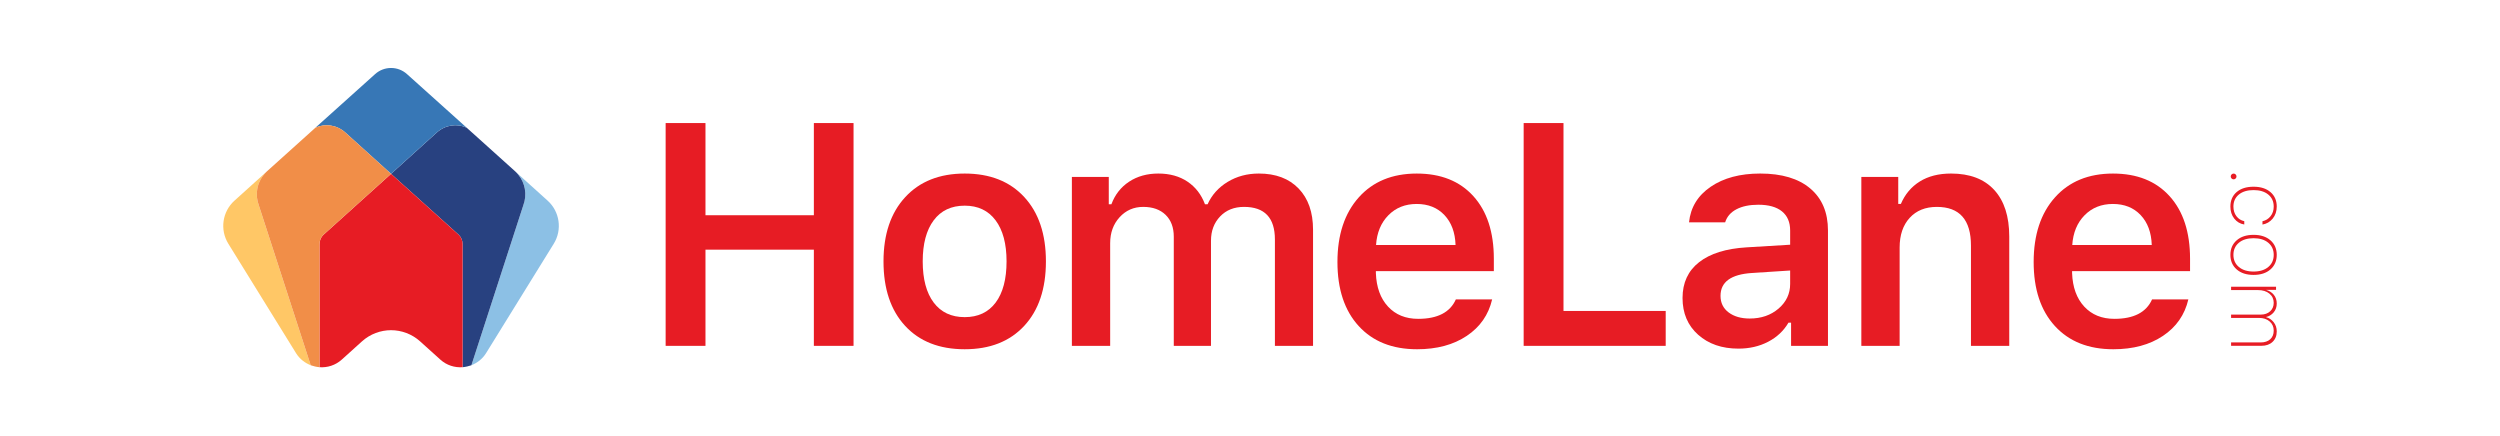
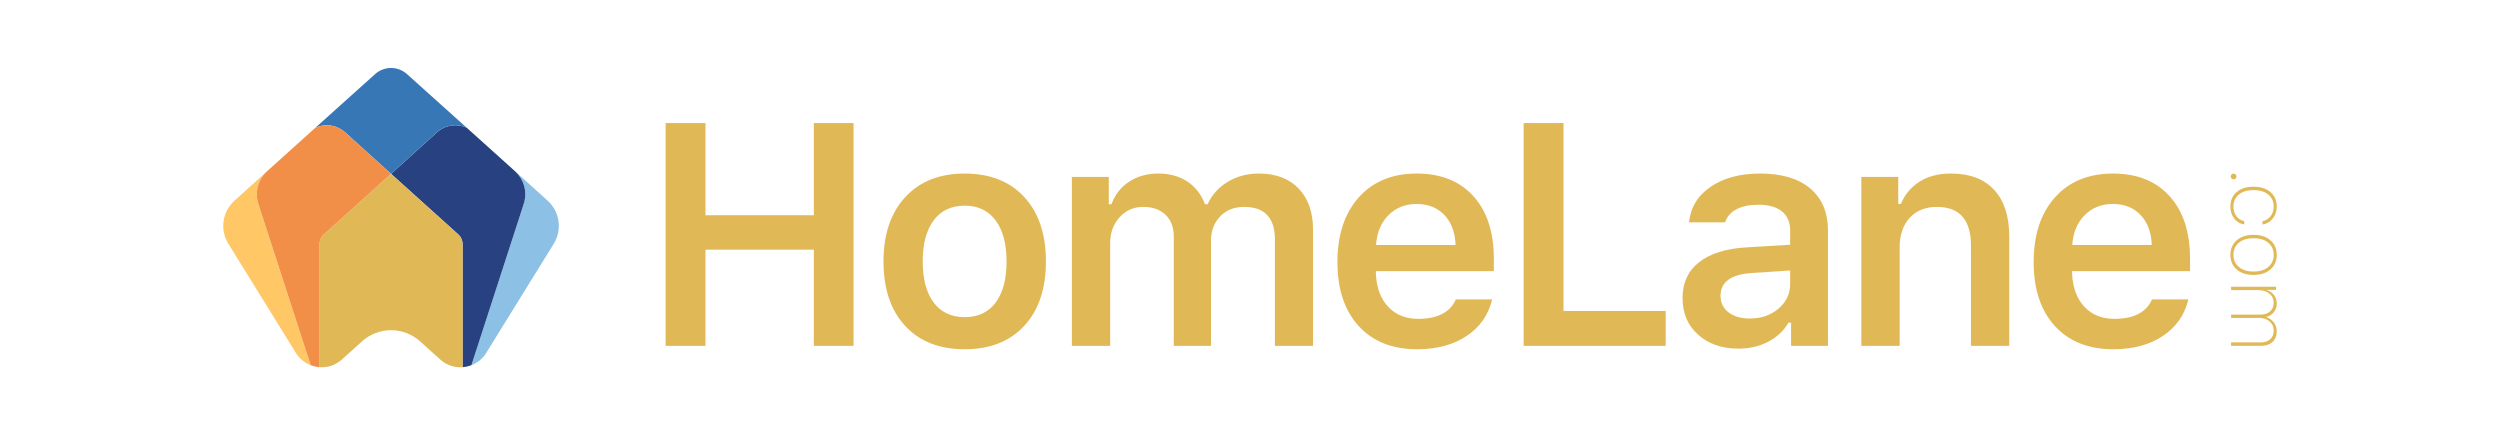
<svg xmlns="http://www.w3.org/2000/svg" width="150" xmlnsXlink="http://www.w3.org/1999/xlink" version="1.1" id="Layer_1" x="0px" y="0px" viewBox="0 0 551.4 96" xmlSpace="preserve">
  <style>
.st0{fill:#8CC0E5;}
    .st1{fill:#284180;}
    .st2{fill:#3777B6;}
-     .st3{fill:#E71C24;}
+     .st3{fill:#E0B855;}
    .st4{fill:#FFC766;}
    .st5{fill:#F18E48;}
</style>
  <g>
    <g>
      <path class="st0" d="M120.776,44.247l-7.013-6.325v0.001c0.228,0.223,0.439,0.464,0.632,0.717    c0.695,0.876,1.168,1.927,1.361,3.028c0.215,1.186,0.093,2.463-0.328,3.579l-11.458,35.314c1.213-0.492,2.391-1.315,3.227-2.657    c3.716-5.966,10.786-17.414,14.943-24.152C124.041,50.67,123.467,46.669,120.776,44.247" />
      <path class="st1" d="M115.756,41.668c-0.194-1.101-0.666-2.151-1.361-3.027c-0.212-0.28-0.443-0.542-0.697-0.784l-10.794-9.714    c-2.11-0.927-4.646-0.649-6.602,1.111L86.25,38.343l14.932,13.455c0.538,0.513,0.848,1.266,0.848,2.058V80.99    c0.605-0.045,1.367-0.222,1.94-0.428l11.458-35.315C115.848,44.13,115.971,42.853,115.756,41.668" />
      <path class="st2" d="M82.744,16.335c0.997-0.895,2.25-1.343,3.506-1.343c1.253,0,2.508,0.448,3.505,1.343l13.149,11.808    c-2.11-0.927-4.646-0.647-6.602,1.111L86.25,38.343l-10.052-9.089c-1.956-1.758-4.492-2.038-6.603-1.111L82.744,16.335z" />
      <path class="st3" d="M71.318,51.799l14.931-13.455l14.932,13.455c0.538,0.512,0.848,1.265,0.848,2.057V80.99    c-1.723,0.126-3.504-0.408-4.912-1.679l-4.444-4.008c-1.826-1.646-4.124-2.471-6.424-2.478c-2.299,0.007-4.598,0.832-6.423,2.478    l-4.444,4.008c-1.41,1.271-3.191,1.805-4.913,1.679V53.856C70.469,53.064,70.779,52.311,71.318,51.799" />
      <path class="st4" d="M51.723,44.247l7.013-6.325v0.001c-0.228,0.223-0.439,0.464-0.631,0.717    c-0.695,0.876-1.169,1.927-1.362,3.028c-0.215,1.186-0.091,2.463,0.328,3.579l11.458,35.314c-1.212-0.492-2.392-1.315-3.227-2.657    c-3.716-5.966-10.786-17.414-14.943-24.152C48.457,50.67,49.031,46.669,51.723,44.247" />
      <path class="st5" d="M56.743,41.668c0.249-1.451,1.005-2.79,2.058-3.811l10.794-9.714c2.11-0.927,4.647-0.649,6.602,1.111    l10.052,9.089L71.317,51.798c-0.538,0.513-0.848,1.266-0.848,2.058V80.99c-0.605-0.045-1.367-0.222-1.94-0.428L57.072,45.247    C56.651,44.13,56.527,42.853,56.743,41.668" />
    </g>
    <g>
      <g>
        <path class="st3" d="M188.257,76.281h-8.752V55.066H155.6v21.215h-8.786V27.142h8.786v20.33h23.905v-20.33h8.752V76.281z" />
        <path class="st3" d="M212.777,77.03c-5.585,0-9.966-1.72-13.144-5.159s-4.767-8.178-4.767-14.217     c0-5.993,1.6-10.721,4.801-14.183c3.201-3.462,7.571-5.193,13.11-5.193c5.562,0,9.938,1.725,13.127,5.176s4.784,8.184,4.784,14.2     c0,6.039-1.595,10.778-4.784,14.217S218.339,77.03,212.777,77.03z M205.932,66.729c1.612,2.145,3.893,3.218,6.845,3.218     s5.227-1.073,6.828-3.218c1.6-2.145,2.401-5.17,2.401-9.075c0-3.882-0.806-6.901-2.418-9.058     c-1.612-2.157-3.882-3.235-6.811-3.235c-2.951,0-5.233,1.078-6.845,3.235s-2.418,5.176-2.418,9.058     C203.515,61.559,204.321,64.584,205.932,66.729z" />
        <path class="st3" d="M236.413,76.281V39.027h8.139v6.027h0.579c0.795-2.134,2.1-3.797,3.916-4.989s3.962-1.788,6.436-1.788     c2.52,0,4.665,0.596,6.436,1.788s3.053,2.855,3.848,4.989h0.579c0.931-2.066,2.406-3.712,4.427-4.938s4.313-1.839,6.879-1.839     c3.723,0,6.646,1.101,8.769,3.303c2.123,2.202,3.184,5.233,3.184,9.092v25.608h-8.411V52.818c0-4.79-2.27-7.185-6.811-7.185     c-2.179,0-3.939,0.704-5.278,2.111c-1.339,1.408-2.009,3.19-2.009,5.346v23.19h-8.207V52.206c0-2.043-0.602-3.649-1.805-4.819     c-1.203-1.169-2.849-1.754-4.938-1.754c-2.089,0-3.825,0.761-5.21,2.282c-1.385,1.521-2.077,3.428-2.077,5.721v22.645H236.413z" />
        <path class="st3" d="M321.105,66.031h8.002c-0.795,3.405-2.662,6.09-5.602,8.054s-6.589,2.946-10.948,2.946     c-5.471,0-9.768-1.708-12.889-5.125c-3.122-3.417-4.682-8.122-4.682-14.115s1.566-10.744,4.699-14.251s7.401-5.261,12.804-5.261     c5.312,0,9.472,1.663,12.48,4.989c3.008,3.326,4.512,7.929,4.512,13.809v2.724h-26.017v0.443c0.114,3.11,1.005,5.568,2.673,7.372     c1.669,1.805,3.888,2.707,6.657,2.707C317.064,70.322,319.834,68.892,321.105,66.031z M312.456,44.986     c-2.52,0-4.597,0.829-6.232,2.486c-1.635,1.657-2.543,3.848-2.724,6.572h17.537c-0.091-2.77-0.908-4.972-2.452-6.606     C317.042,45.804,314.999,44.986,312.456,44.986z" />
        <path class="st3" d="M367.387,68.585v7.696h-31.329V27.142h8.786v41.443H367.387z" />
        <path class="st3" d="M383.428,76.894c-3.632,0-6.595-1.022-8.888-3.065c-2.293-2.043-3.439-4.745-3.439-8.105     c0-3.36,1.22-5.993,3.661-7.9c2.44-1.907,5.931-2.997,10.471-3.269l9.603-0.579v-3.133c0-1.839-0.602-3.246-1.805-4.223     c-1.203-0.976-2.94-1.464-5.21-1.464c-1.952,0-3.564,0.335-4.836,1.005c-1.271,0.67-2.1,1.629-2.486,2.877h-7.968     c0.341-3.292,1.935-5.908,4.784-7.849c2.849-1.941,6.487-2.912,10.914-2.912c4.767,0,8.451,1.101,11.05,3.303     c2.599,2.202,3.899,5.29,3.899,9.262v25.438h-8.139v-5.108h-0.579c-1.044,1.793-2.537,3.195-4.478,4.206     C388.042,76.389,385.857,76.894,383.428,76.894z M385.914,70.254c2.543,0,4.665-0.732,6.368-2.196     c1.703-1.464,2.554-3.275,2.554-5.431v-2.963l-8.411,0.545c-4.631,0.295-6.947,1.975-6.947,5.04c0,1.544,0.596,2.764,1.788,3.661     C382.458,69.805,384.007,70.254,385.914,70.254z" />
        <path class="st3" d="M410.537,76.281V39.027h8.139v5.959h0.579c0.908-2.134,2.299-3.786,4.172-4.955s4.172-1.754,6.896-1.754     c4.132,0,7.304,1.203,9.518,3.61c2.213,2.406,3.32,5.834,3.32,10.284v24.11h-8.445v-22.1c0-5.698-2.509-8.547-7.526-8.547     c-2.52,0-4.518,0.806-5.993,2.418c-1.476,1.612-2.213,3.791-2.213,6.538v21.692H410.537z" />
        <path class="st3" d="M474.662,66.031h8.002c-0.795,3.405-2.662,6.09-5.602,8.054s-6.589,2.946-10.948,2.946     c-5.471,0-9.768-1.708-12.889-5.125c-3.122-3.417-4.682-8.122-4.682-14.115s1.566-10.744,4.699-14.251s7.401-5.261,12.804-5.261     c5.312,0,9.472,1.663,12.48,4.989c3.008,3.326,4.512,7.929,4.512,13.809v2.724h-26.017v0.443c0.114,3.11,1.005,5.568,2.673,7.372     c1.669,1.805,3.888,2.707,6.657,2.707C470.621,70.322,473.391,68.892,474.662,66.031z M466.012,44.986     c-2.52,0-4.597,0.829-6.232,2.486c-1.635,1.657-2.543,3.848-2.724,6.572h17.537c-0.091-2.77-0.908-4.972-2.452-6.606     C470.598,45.804,468.555,44.986,466.012,44.986z" />
      </g>
      <g>
        <path class="st3" d="M492.013,38.924c0-0.178,0.062-0.329,0.186-0.453c0.123-0.123,0.275-0.185,0.452-0.185     c0.172,0,0.319,0.062,0.444,0.185c0.124,0.124,0.186,0.276,0.186,0.453c0,0.172-0.062,0.319-0.186,0.444     s-0.271,0.186-0.444,0.186c-0.178,0-0.329-0.062-0.452-0.186C492.075,39.243,492.013,39.096,492.013,38.924z" />
        <path class="st3" d="M499.011,49.526v-0.734c0.726-0.153,1.32-0.522,1.784-1.106c0.463-0.585,0.696-1.293,0.696-2.126     c0-1.113-0.401-1.996-1.202-2.651c-0.801-0.655-1.882-0.982-3.242-0.982c-1.366,0-2.449,0.327-3.246,0.982     c-0.799,0.655-1.198,1.539-1.198,2.651c0,0.833,0.22,1.54,0.658,2.121c0.439,0.582,1.017,0.949,1.736,1.102v0.734     c-0.91-0.147-1.647-0.582-2.212-1.307c-0.567-0.725-0.849-1.608-0.849-2.65c0-1.341,0.458-2.407,1.373-3.195     c0.915-0.788,2.161-1.182,3.738-1.182c1.564,0,2.806,0.396,3.728,1.188c0.922,0.791,1.383,1.85,1.383,3.18     c0,1.048-0.297,1.935-0.891,2.66C500.672,48.935,499.921,49.374,499.011,49.526z" />
        <path class="st3" d="M493.319,59.42c-0.922-0.811-1.383-1.88-1.383-3.209c0-1.328,0.461-2.396,1.383-3.204     c0.921-0.806,2.164-1.211,3.728-1.211s2.806,0.404,3.728,1.211c0.922,0.807,1.383,1.875,1.383,3.204     c0,1.329-0.461,2.398-1.383,3.209s-2.164,1.215-3.728,1.215S494.24,60.23,493.319,59.42z M493.801,53.541     c-0.799,0.668-1.198,1.558-1.198,2.67c0,1.113,0.401,2.004,1.202,2.675c0.801,0.67,1.882,1.006,3.242,1.006     c1.366,0,2.449-0.336,3.246-1.006c0.798-0.671,1.198-1.563,1.198-2.675c0-1.111-0.4-2.002-1.198-2.67     c-0.798-0.667-1.88-1-3.246-1S494.599,52.874,493.801,53.541z" />
        <path class="st3" d="M492.089,63.235h9.916v0.696h-2.155v0.019c0.686,0.197,1.243,0.557,1.669,1.078     c0.425,0.521,0.639,1.161,0.639,1.917s-0.222,1.404-0.667,1.941c-0.446,0.536-1.008,0.882-1.688,1.034v0.028     c0.667,0.178,1.226,0.551,1.678,1.12c0.451,0.569,0.677,1.244,0.677,2.027c0,0.959-0.307,1.728-0.92,2.307     c-0.613,0.579-1.432,0.868-2.456,0.868h-6.693v-0.744h6.522c0.89,0,1.592-0.232,2.107-0.696c0.514-0.464,0.773-1.1,0.773-1.907     c0-0.833-0.301-1.508-0.901-2.026c-0.602-0.519-1.378-0.777-2.332-0.777h-6.169v-0.734h6.55c0.852,0,1.54-0.242,2.065-0.725     c0.524-0.483,0.787-1.106,0.787-1.869c0-0.833-0.318-1.51-0.955-2.031c-0.635-0.521-1.478-0.781-2.526-0.781h-5.921V63.235z" />
      </g>
    </g>
  </g>
</svg>
